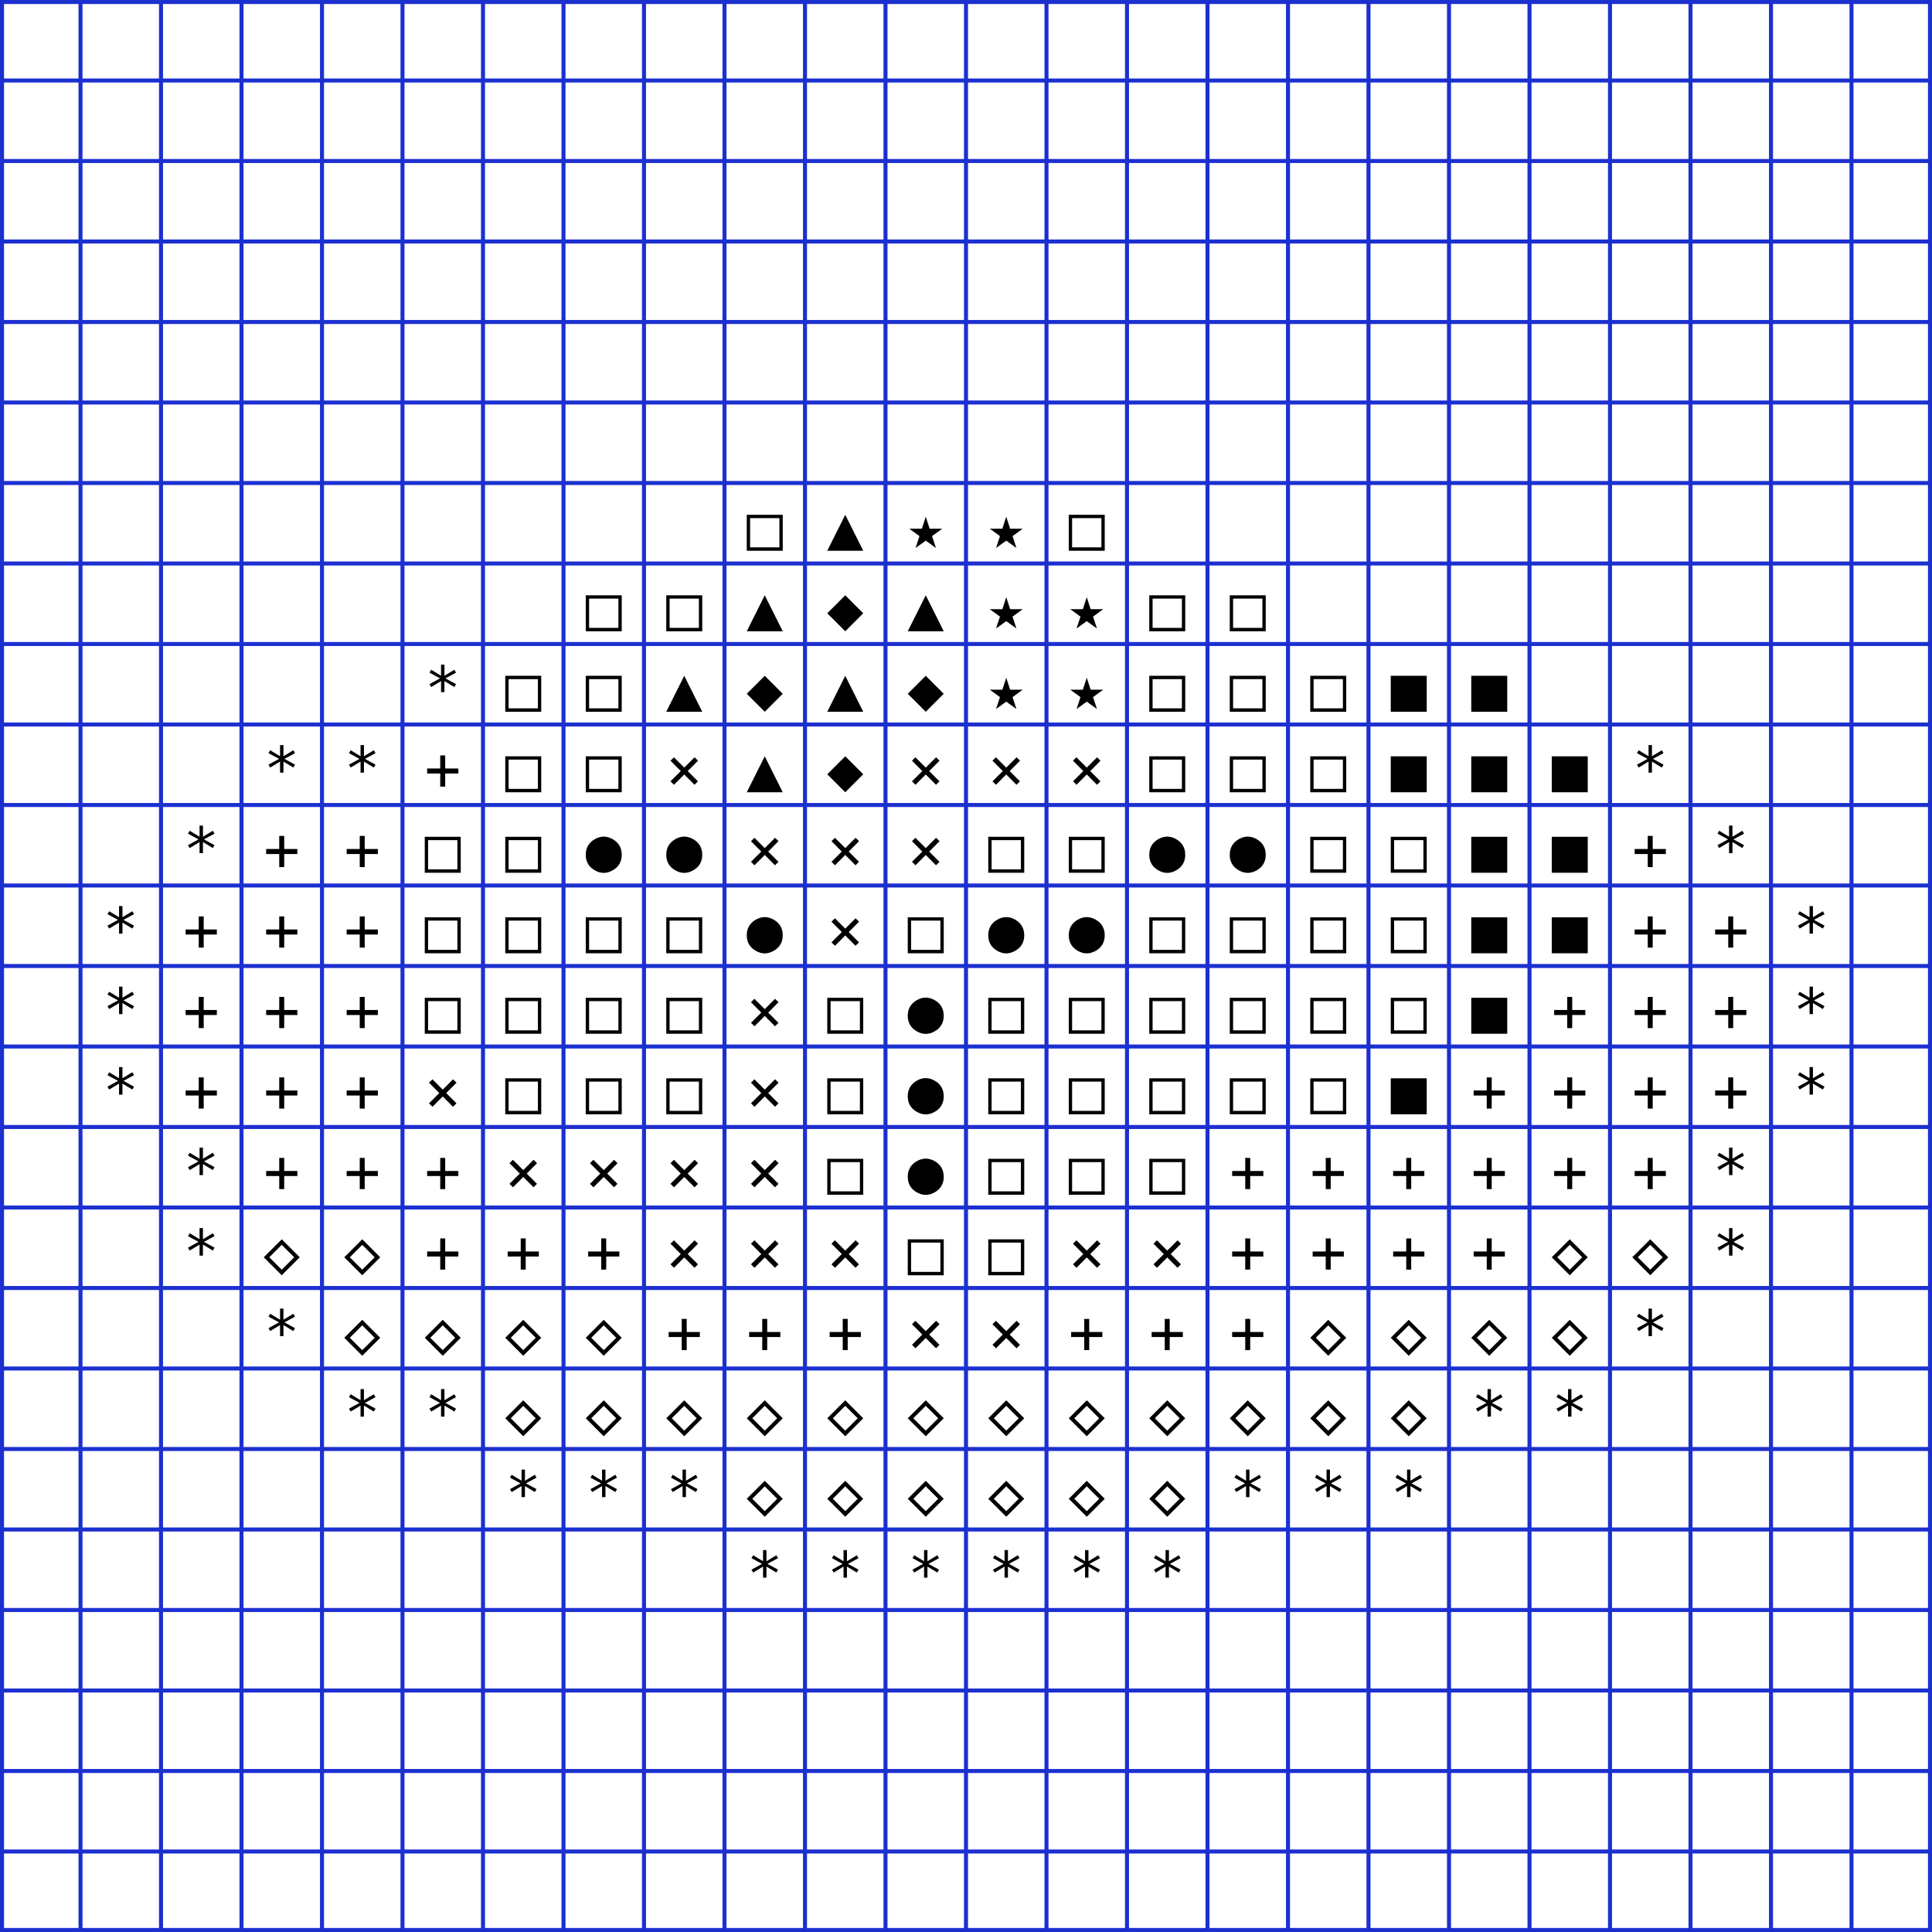
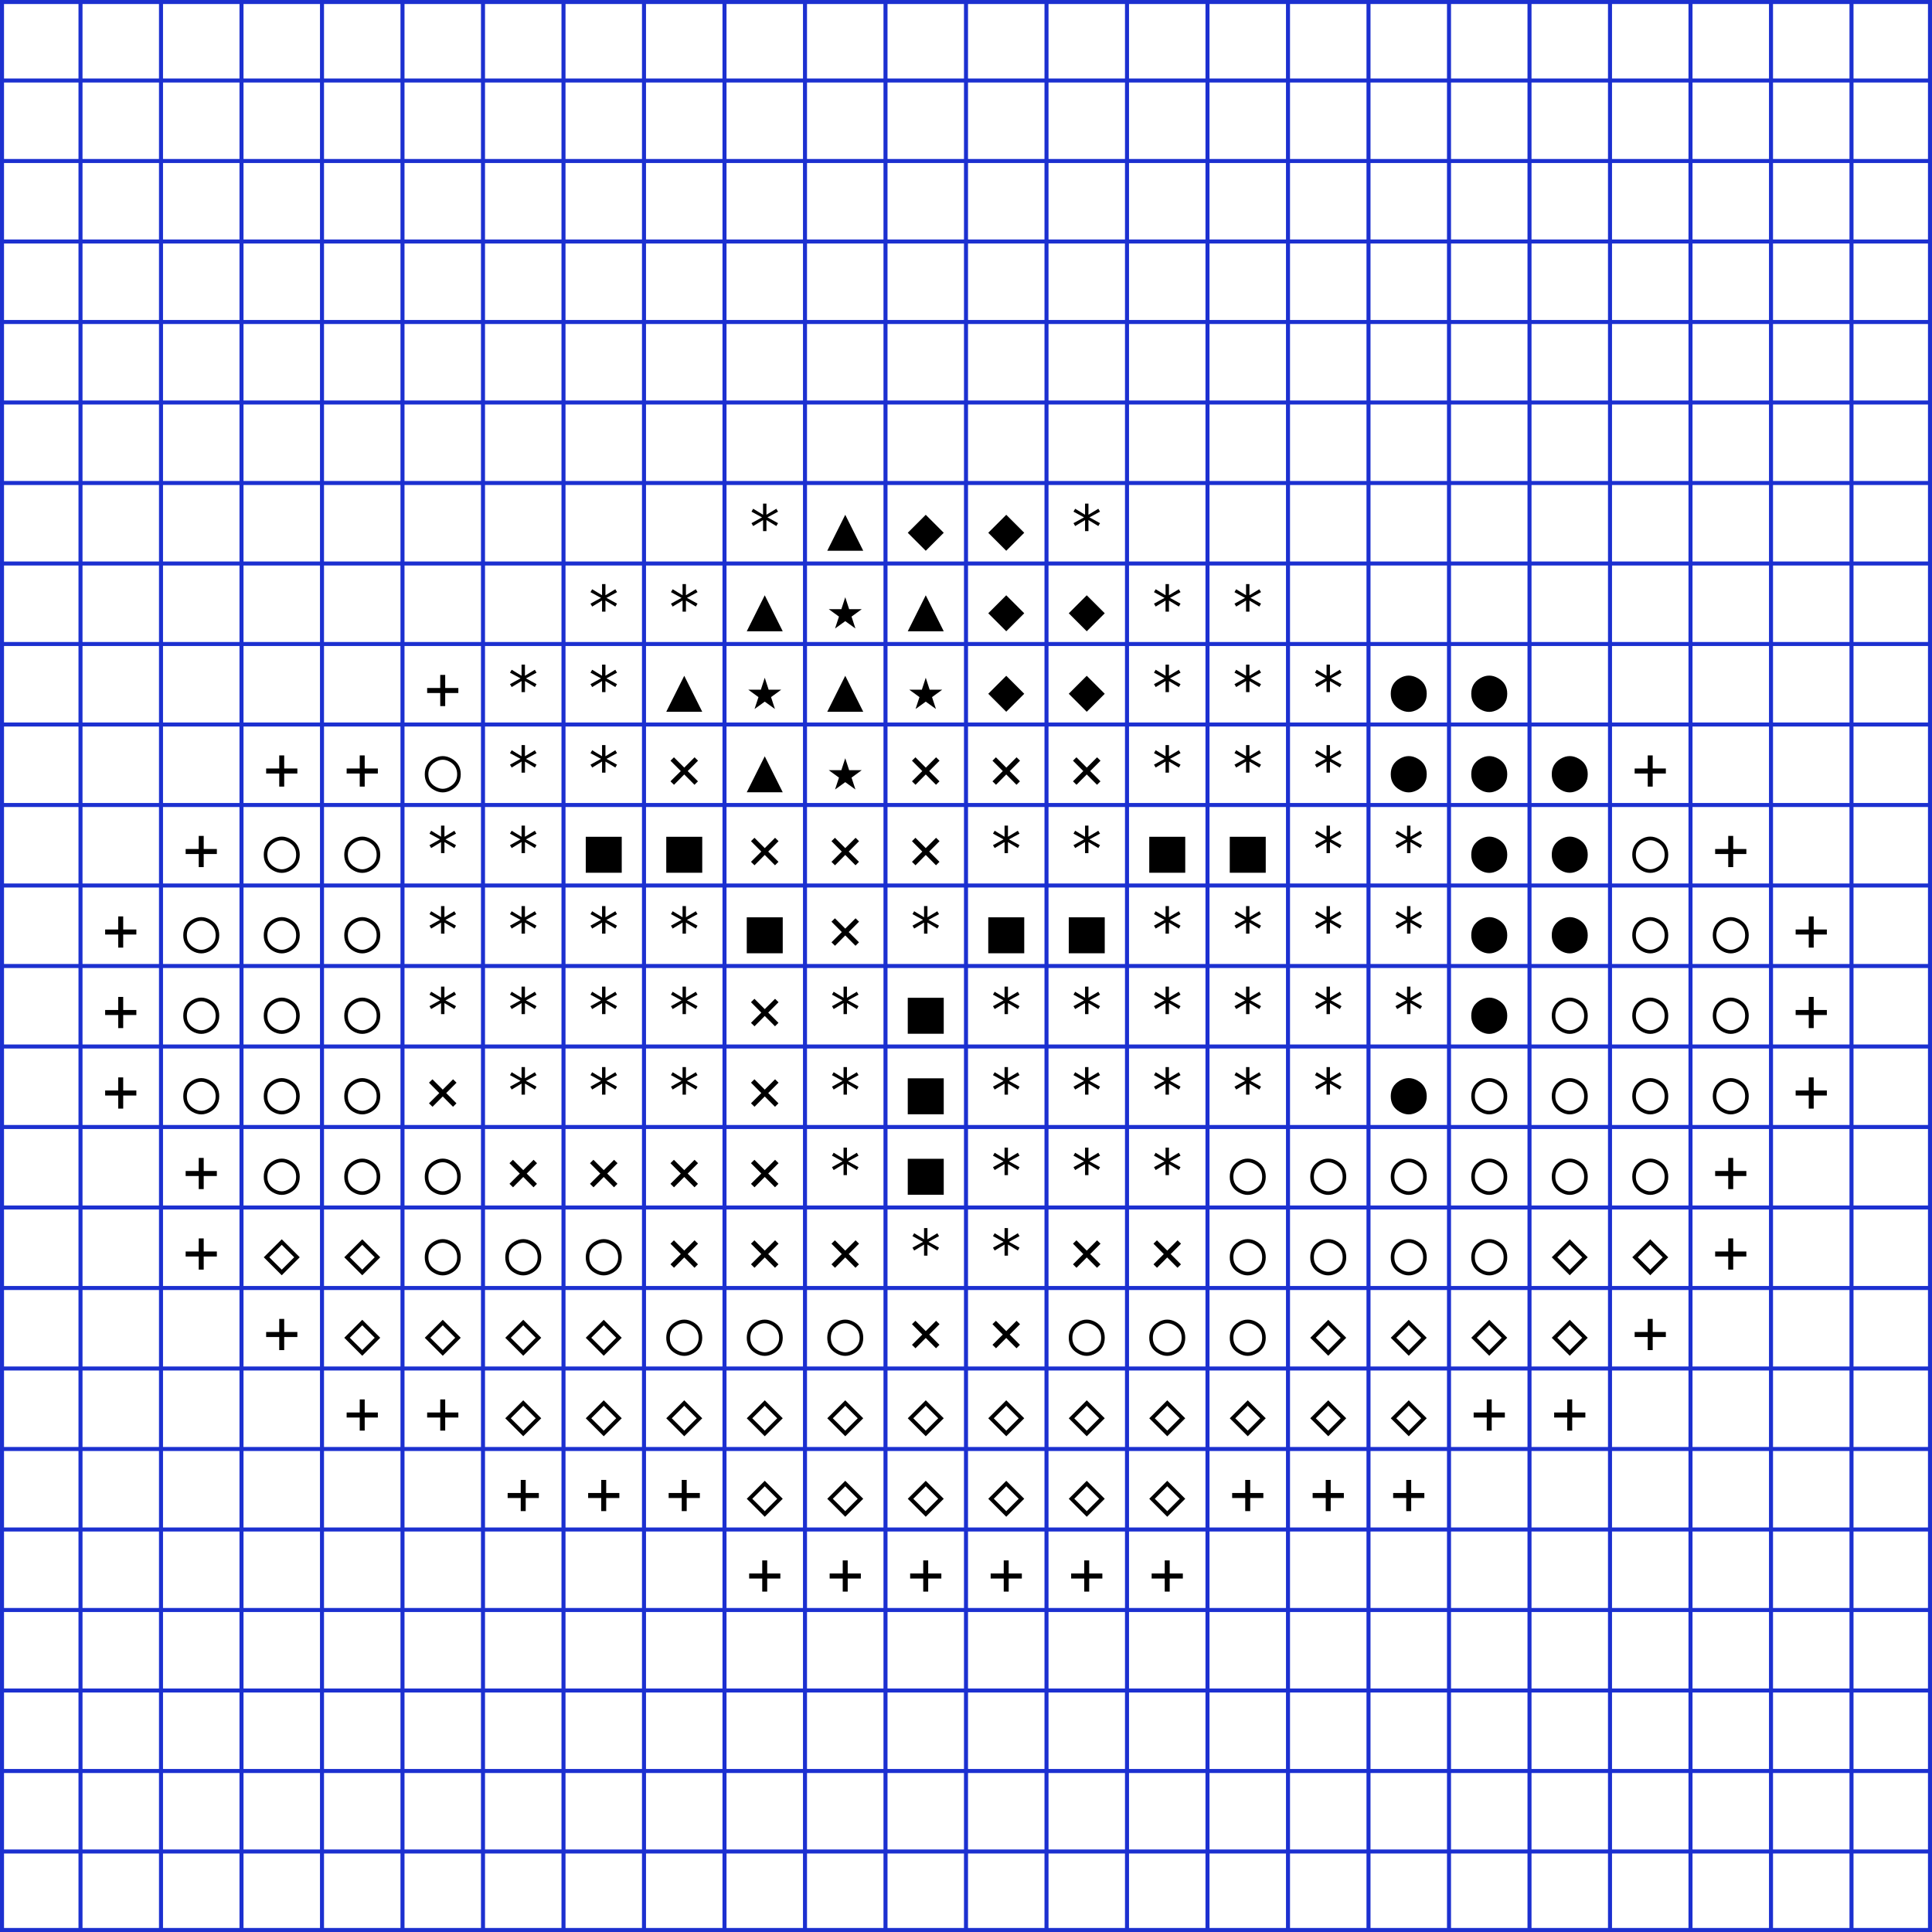
<svg xmlns="http://www.w3.org/2000/svg" width="480" height="480">
  <defs>
    <style>
      .pixel { shape-rendering: pixelated; }
      .stitch { fill: currentColor; }
      .symbol { font-family: monospace; font-size: 15px; text-anchor: middle; dominant-baseline: middle; }
    </style>
  </defs>
-   <text x="190" y="132" fill="#000000" class="symbol">□</text>
+   <text x="190" y="132" fill="#000000" class="symbol">*</text>
  <text x="210" y="132" fill="#000000" class="symbol">▲</text>
-   <text x="230" y="132" fill="#000000" class="symbol">★</text>
-   <text x="250" y="132" fill="#000000" class="symbol">★</text>
-   <text x="270" y="132" fill="#000000" class="symbol">□</text>
-   <text x="150" y="152" fill="#000000" class="symbol">□</text>
-   <text x="170" y="152" fill="#000000" class="symbol">□</text>
+   <text x="230" y="132" fill="#000000" class="symbol">◆</text>
+   <text x="250" y="132" fill="#000000" class="symbol">◆</text>
+   <text x="270" y="132" fill="#000000" class="symbol">*</text>
+   <text x="150" y="152" fill="#000000" class="symbol">*</text>
+   <text x="170" y="152" fill="#000000" class="symbol">*</text>
  <text x="190" y="152" fill="#000000" class="symbol">▲</text>
-   <text x="210" y="152" fill="#000000" class="symbol">◆</text>
+   <text x="210" y="152" fill="#000000" class="symbol">★</text>
  <text x="230" y="152" fill="#000000" class="symbol">▲</text>
-   <text x="250" y="152" fill="#000000" class="symbol">★</text>
-   <text x="270" y="152" fill="#000000" class="symbol">★</text>
-   <text x="290" y="152" fill="#000000" class="symbol">□</text>
-   <text x="310" y="152" fill="#000000" class="symbol">□</text>
-   <text x="110" y="172" fill="#000000" class="symbol">*</text>
-   <text x="130" y="172" fill="#000000" class="symbol">□</text>
-   <text x="150" y="172" fill="#000000" class="symbol">□</text>
+   <text x="250" y="152" fill="#000000" class="symbol">◆</text>
+   <text x="270" y="152" fill="#000000" class="symbol">◆</text>
+   <text x="290" y="152" fill="#000000" class="symbol">*</text>
+   <text x="310" y="152" fill="#000000" class="symbol">*</text>
+   <text x="110" y="172" fill="#000000" class="symbol">+</text>
+   <text x="130" y="172" fill="#000000" class="symbol">*</text>
+   <text x="150" y="172" fill="#000000" class="symbol">*</text>
  <text x="170" y="172" fill="#000000" class="symbol">▲</text>
-   <text x="190" y="172" fill="#000000" class="symbol">◆</text>
+   <text x="190" y="172" fill="#000000" class="symbol">★</text>
  <text x="210" y="172" fill="#000000" class="symbol">▲</text>
-   <text x="230" y="172" fill="#000000" class="symbol">◆</text>
-   <text x="250" y="172" fill="#000000" class="symbol">★</text>
-   <text x="270" y="172" fill="#000000" class="symbol">★</text>
-   <text x="290" y="172" fill="#000000" class="symbol">□</text>
-   <text x="310" y="172" fill="#000000" class="symbol">□</text>
-   <text x="330" y="172" fill="#000000" class="symbol">□</text>
-   <text x="350" y="172" fill="#000000" class="symbol">■</text>
-   <text x="370" y="172" fill="#000000" class="symbol">■</text>
-   <text x="70" y="192" fill="#000000" class="symbol">*</text>
-   <text x="90" y="192" fill="#000000" class="symbol">*</text>
-   <text x="110" y="192" fill="#000000" class="symbol">+</text>
-   <text x="130" y="192" fill="#000000" class="symbol">□</text>
-   <text x="150" y="192" fill="#000000" class="symbol">□</text>
+   <text x="230" y="172" fill="#000000" class="symbol">★</text>
+   <text x="250" y="172" fill="#000000" class="symbol">◆</text>
+   <text x="270" y="172" fill="#000000" class="symbol">◆</text>
+   <text x="290" y="172" fill="#000000" class="symbol">*</text>
+   <text x="310" y="172" fill="#000000" class="symbol">*</text>
+   <text x="330" y="172" fill="#000000" class="symbol">*</text>
+   <text x="350" y="172" fill="#000000" class="symbol">●</text>
+   <text x="370" y="172" fill="#000000" class="symbol">●</text>
+   <text x="70" y="192" fill="#000000" class="symbol">+</text>
+   <text x="90" y="192" fill="#000000" class="symbol">+</text>
+   <text x="110" y="192" fill="#000000" class="symbol">○</text>
+   <text x="130" y="192" fill="#000000" class="symbol">*</text>
+   <text x="150" y="192" fill="#000000" class="symbol">*</text>
  <text x="170" y="192" fill="#000000" class="symbol">×</text>
  <text x="190" y="192" fill="#000000" class="symbol">▲</text>
-   <text x="210" y="192" fill="#000000" class="symbol">◆</text>
+   <text x="210" y="192" fill="#000000" class="symbol">★</text>
  <text x="230" y="192" fill="#000000" class="symbol">×</text>
  <text x="250" y="192" fill="#000000" class="symbol">×</text>
  <text x="270" y="192" fill="#000000" class="symbol">×</text>
-   <text x="290" y="192" fill="#000000" class="symbol">□</text>
-   <text x="310" y="192" fill="#000000" class="symbol">□</text>
-   <text x="330" y="192" fill="#000000" class="symbol">□</text>
-   <text x="350" y="192" fill="#000000" class="symbol">■</text>
-   <text x="370" y="192" fill="#000000" class="symbol">■</text>
-   <text x="390" y="192" fill="#000000" class="symbol">■</text>
-   <text x="410" y="192" fill="#000000" class="symbol">*</text>
-   <text x="50" y="212" fill="#000000" class="symbol">*</text>
-   <text x="70" y="212" fill="#000000" class="symbol">+</text>
-   <text x="90" y="212" fill="#000000" class="symbol">+</text>
-   <text x="110" y="212" fill="#000000" class="symbol">□</text>
-   <text x="130" y="212" fill="#000000" class="symbol">□</text>
-   <text x="150" y="212" fill="#000000" class="symbol">●</text>
-   <text x="170" y="212" fill="#000000" class="symbol">●</text>
+   <text x="290" y="192" fill="#000000" class="symbol">*</text>
+   <text x="310" y="192" fill="#000000" class="symbol">*</text>
+   <text x="330" y="192" fill="#000000" class="symbol">*</text>
+   <text x="350" y="192" fill="#000000" class="symbol">●</text>
+   <text x="370" y="192" fill="#000000" class="symbol">●</text>
+   <text x="390" y="192" fill="#000000" class="symbol">●</text>
+   <text x="410" y="192" fill="#000000" class="symbol">+</text>
+   <text x="50" y="212" fill="#000000" class="symbol">+</text>
+   <text x="70" y="212" fill="#000000" class="symbol">○</text>
+   <text x="90" y="212" fill="#000000" class="symbol">○</text>
+   <text x="110" y="212" fill="#000000" class="symbol">*</text>
+   <text x="130" y="212" fill="#000000" class="symbol">*</text>
+   <text x="150" y="212" fill="#000000" class="symbol">■</text>
+   <text x="170" y="212" fill="#000000" class="symbol">■</text>
  <text x="190" y="212" fill="#000000" class="symbol">×</text>
  <text x="210" y="212" fill="#000000" class="symbol">×</text>
  <text x="230" y="212" fill="#000000" class="symbol">×</text>
-   <text x="250" y="212" fill="#000000" class="symbol">□</text>
-   <text x="270" y="212" fill="#000000" class="symbol">□</text>
-   <text x="290" y="212" fill="#000000" class="symbol">●</text>
-   <text x="310" y="212" fill="#000000" class="symbol">●</text>
-   <text x="330" y="212" fill="#000000" class="symbol">□</text>
-   <text x="350" y="212" fill="#000000" class="symbol">□</text>
-   <text x="370" y="212" fill="#000000" class="symbol">■</text>
-   <text x="390" y="212" fill="#000000" class="symbol">■</text>
-   <text x="410" y="212" fill="#000000" class="symbol">+</text>
-   <text x="430" y="212" fill="#000000" class="symbol">*</text>
-   <text x="30" y="232" fill="#000000" class="symbol">*</text>
-   <text x="50" y="232" fill="#000000" class="symbol">+</text>
-   <text x="70" y="232" fill="#000000" class="symbol">+</text>
-   <text x="90" y="232" fill="#000000" class="symbol">+</text>
-   <text x="110" y="232" fill="#000000" class="symbol">□</text>
-   <text x="130" y="232" fill="#000000" class="symbol">□</text>
-   <text x="150" y="232" fill="#000000" class="symbol">□</text>
-   <text x="170" y="232" fill="#000000" class="symbol">□</text>
-   <text x="190" y="232" fill="#000000" class="symbol">●</text>
+   <text x="250" y="212" fill="#000000" class="symbol">*</text>
+   <text x="270" y="212" fill="#000000" class="symbol">*</text>
+   <text x="290" y="212" fill="#000000" class="symbol">■</text>
+   <text x="310" y="212" fill="#000000" class="symbol">■</text>
+   <text x="330" y="212" fill="#000000" class="symbol">*</text>
+   <text x="350" y="212" fill="#000000" class="symbol">*</text>
+   <text x="370" y="212" fill="#000000" class="symbol">●</text>
+   <text x="390" y="212" fill="#000000" class="symbol">●</text>
+   <text x="410" y="212" fill="#000000" class="symbol">○</text>
+   <text x="430" y="212" fill="#000000" class="symbol">+</text>
+   <text x="30" y="232" fill="#000000" class="symbol">+</text>
+   <text x="50" y="232" fill="#000000" class="symbol">○</text>
+   <text x="70" y="232" fill="#000000" class="symbol">○</text>
+   <text x="90" y="232" fill="#000000" class="symbol">○</text>
+   <text x="110" y="232" fill="#000000" class="symbol">*</text>
+   <text x="130" y="232" fill="#000000" class="symbol">*</text>
+   <text x="150" y="232" fill="#000000" class="symbol">*</text>
+   <text x="170" y="232" fill="#000000" class="symbol">*</text>
+   <text x="190" y="232" fill="#000000" class="symbol">■</text>
  <text x="210" y="232" fill="#000000" class="symbol">×</text>
-   <text x="230" y="232" fill="#000000" class="symbol">□</text>
-   <text x="250" y="232" fill="#000000" class="symbol">●</text>
-   <text x="270" y="232" fill="#000000" class="symbol">●</text>
-   <text x="290" y="232" fill="#000000" class="symbol">□</text>
-   <text x="310" y="232" fill="#000000" class="symbol">□</text>
-   <text x="330" y="232" fill="#000000" class="symbol">□</text>
-   <text x="350" y="232" fill="#000000" class="symbol">□</text>
-   <text x="370" y="232" fill="#000000" class="symbol">■</text>
-   <text x="390" y="232" fill="#000000" class="symbol">■</text>
-   <text x="410" y="232" fill="#000000" class="symbol">+</text>
-   <text x="430" y="232" fill="#000000" class="symbol">+</text>
-   <text x="450" y="232" fill="#000000" class="symbol">*</text>
-   <text x="30" y="252" fill="#000000" class="symbol">*</text>
-   <text x="50" y="252" fill="#000000" class="symbol">+</text>
-   <text x="70" y="252" fill="#000000" class="symbol">+</text>
-   <text x="90" y="252" fill="#000000" class="symbol">+</text>
-   <text x="110" y="252" fill="#000000" class="symbol">□</text>
-   <text x="130" y="252" fill="#000000" class="symbol">□</text>
-   <text x="150" y="252" fill="#000000" class="symbol">□</text>
-   <text x="170" y="252" fill="#000000" class="symbol">□</text>
+   <text x="230" y="232" fill="#000000" class="symbol">*</text>
+   <text x="250" y="232" fill="#000000" class="symbol">■</text>
+   <text x="270" y="232" fill="#000000" class="symbol">■</text>
+   <text x="290" y="232" fill="#000000" class="symbol">*</text>
+   <text x="310" y="232" fill="#000000" class="symbol">*</text>
+   <text x="330" y="232" fill="#000000" class="symbol">*</text>
+   <text x="350" y="232" fill="#000000" class="symbol">*</text>
+   <text x="370" y="232" fill="#000000" class="symbol">●</text>
+   <text x="390" y="232" fill="#000000" class="symbol">●</text>
+   <text x="410" y="232" fill="#000000" class="symbol">○</text>
+   <text x="430" y="232" fill="#000000" class="symbol">○</text>
+   <text x="450" y="232" fill="#000000" class="symbol">+</text>
+   <text x="30" y="252" fill="#000000" class="symbol">+</text>
+   <text x="50" y="252" fill="#000000" class="symbol">○</text>
+   <text x="70" y="252" fill="#000000" class="symbol">○</text>
+   <text x="90" y="252" fill="#000000" class="symbol">○</text>
+   <text x="110" y="252" fill="#000000" class="symbol">*</text>
+   <text x="130" y="252" fill="#000000" class="symbol">*</text>
+   <text x="150" y="252" fill="#000000" class="symbol">*</text>
+   <text x="170" y="252" fill="#000000" class="symbol">*</text>
  <text x="190" y="252" fill="#000000" class="symbol">×</text>
-   <text x="210" y="252" fill="#000000" class="symbol">□</text>
-   <text x="230" y="252" fill="#000000" class="symbol">●</text>
-   <text x="250" y="252" fill="#000000" class="symbol">□</text>
-   <text x="270" y="252" fill="#000000" class="symbol">□</text>
-   <text x="290" y="252" fill="#000000" class="symbol">□</text>
-   <text x="310" y="252" fill="#000000" class="symbol">□</text>
-   <text x="330" y="252" fill="#000000" class="symbol">□</text>
-   <text x="350" y="252" fill="#000000" class="symbol">□</text>
-   <text x="370" y="252" fill="#000000" class="symbol">■</text>
-   <text x="390" y="252" fill="#000000" class="symbol">+</text>
-   <text x="410" y="252" fill="#000000" class="symbol">+</text>
-   <text x="430" y="252" fill="#000000" class="symbol">+</text>
-   <text x="450" y="252" fill="#000000" class="symbol">*</text>
-   <text x="30" y="272" fill="#000000" class="symbol">*</text>
-   <text x="50" y="272" fill="#000000" class="symbol">+</text>
-   <text x="70" y="272" fill="#000000" class="symbol">+</text>
-   <text x="90" y="272" fill="#000000" class="symbol">+</text>
+   <text x="210" y="252" fill="#000000" class="symbol">*</text>
+   <text x="230" y="252" fill="#000000" class="symbol">■</text>
+   <text x="250" y="252" fill="#000000" class="symbol">*</text>
+   <text x="270" y="252" fill="#000000" class="symbol">*</text>
+   <text x="290" y="252" fill="#000000" class="symbol">*</text>
+   <text x="310" y="252" fill="#000000" class="symbol">*</text>
+   <text x="330" y="252" fill="#000000" class="symbol">*</text>
+   <text x="350" y="252" fill="#000000" class="symbol">*</text>
+   <text x="370" y="252" fill="#000000" class="symbol">●</text>
+   <text x="390" y="252" fill="#000000" class="symbol">○</text>
+   <text x="410" y="252" fill="#000000" class="symbol">○</text>
+   <text x="430" y="252" fill="#000000" class="symbol">○</text>
+   <text x="450" y="252" fill="#000000" class="symbol">+</text>
+   <text x="30" y="272" fill="#000000" class="symbol">+</text>
+   <text x="50" y="272" fill="#000000" class="symbol">○</text>
+   <text x="70" y="272" fill="#000000" class="symbol">○</text>
+   <text x="90" y="272" fill="#000000" class="symbol">○</text>
  <text x="110" y="272" fill="#000000" class="symbol">×</text>
-   <text x="130" y="272" fill="#000000" class="symbol">□</text>
-   <text x="150" y="272" fill="#000000" class="symbol">□</text>
-   <text x="170" y="272" fill="#000000" class="symbol">□</text>
+   <text x="130" y="272" fill="#000000" class="symbol">*</text>
+   <text x="150" y="272" fill="#000000" class="symbol">*</text>
+   <text x="170" y="272" fill="#000000" class="symbol">*</text>
  <text x="190" y="272" fill="#000000" class="symbol">×</text>
-   <text x="210" y="272" fill="#000000" class="symbol">□</text>
-   <text x="230" y="272" fill="#000000" class="symbol">●</text>
-   <text x="250" y="272" fill="#000000" class="symbol">□</text>
-   <text x="270" y="272" fill="#000000" class="symbol">□</text>
-   <text x="290" y="272" fill="#000000" class="symbol">□</text>
-   <text x="310" y="272" fill="#000000" class="symbol">□</text>
-   <text x="330" y="272" fill="#000000" class="symbol">□</text>
-   <text x="350" y="272" fill="#000000" class="symbol">■</text>
-   <text x="370" y="272" fill="#000000" class="symbol">+</text>
-   <text x="390" y="272" fill="#000000" class="symbol">+</text>
-   <text x="410" y="272" fill="#000000" class="symbol">+</text>
-   <text x="430" y="272" fill="#000000" class="symbol">+</text>
-   <text x="450" y="272" fill="#000000" class="symbol">*</text>
-   <text x="50" y="292" fill="#000000" class="symbol">*</text>
-   <text x="70" y="292" fill="#000000" class="symbol">+</text>
-   <text x="90" y="292" fill="#000000" class="symbol">+</text>
-   <text x="110" y="292" fill="#000000" class="symbol">+</text>
+   <text x="210" y="272" fill="#000000" class="symbol">*</text>
+   <text x="230" y="272" fill="#000000" class="symbol">■</text>
+   <text x="250" y="272" fill="#000000" class="symbol">*</text>
+   <text x="270" y="272" fill="#000000" class="symbol">*</text>
+   <text x="290" y="272" fill="#000000" class="symbol">*</text>
+   <text x="310" y="272" fill="#000000" class="symbol">*</text>
+   <text x="330" y="272" fill="#000000" class="symbol">*</text>
+   <text x="350" y="272" fill="#000000" class="symbol">●</text>
+   <text x="370" y="272" fill="#000000" class="symbol">○</text>
+   <text x="390" y="272" fill="#000000" class="symbol">○</text>
+   <text x="410" y="272" fill="#000000" class="symbol">○</text>
+   <text x="430" y="272" fill="#000000" class="symbol">○</text>
+   <text x="450" y="272" fill="#000000" class="symbol">+</text>
+   <text x="50" y="292" fill="#000000" class="symbol">+</text>
+   <text x="70" y="292" fill="#000000" class="symbol">○</text>
+   <text x="90" y="292" fill="#000000" class="symbol">○</text>
+   <text x="110" y="292" fill="#000000" class="symbol">○</text>
  <text x="130" y="292" fill="#000000" class="symbol">×</text>
  <text x="150" y="292" fill="#000000" class="symbol">×</text>
  <text x="170" y="292" fill="#000000" class="symbol">×</text>
  <text x="190" y="292" fill="#000000" class="symbol">×</text>
-   <text x="210" y="292" fill="#000000" class="symbol">□</text>
-   <text x="230" y="292" fill="#000000" class="symbol">●</text>
-   <text x="250" y="292" fill="#000000" class="symbol">□</text>
-   <text x="270" y="292" fill="#000000" class="symbol">□</text>
-   <text x="290" y="292" fill="#000000" class="symbol">□</text>
-   <text x="310" y="292" fill="#000000" class="symbol">+</text>
-   <text x="330" y="292" fill="#000000" class="symbol">+</text>
-   <text x="350" y="292" fill="#000000" class="symbol">+</text>
-   <text x="370" y="292" fill="#000000" class="symbol">+</text>
-   <text x="390" y="292" fill="#000000" class="symbol">+</text>
-   <text x="410" y="292" fill="#000000" class="symbol">+</text>
-   <text x="430" y="292" fill="#000000" class="symbol">*</text>
-   <text x="50" y="312" fill="#000000" class="symbol">*</text>
+   <text x="210" y="292" fill="#000000" class="symbol">*</text>
+   <text x="230" y="292" fill="#000000" class="symbol">■</text>
+   <text x="250" y="292" fill="#000000" class="symbol">*</text>
+   <text x="270" y="292" fill="#000000" class="symbol">*</text>
+   <text x="290" y="292" fill="#000000" class="symbol">*</text>
+   <text x="310" y="292" fill="#000000" class="symbol">○</text>
+   <text x="330" y="292" fill="#000000" class="symbol">○</text>
+   <text x="350" y="292" fill="#000000" class="symbol">○</text>
+   <text x="370" y="292" fill="#000000" class="symbol">○</text>
+   <text x="390" y="292" fill="#000000" class="symbol">○</text>
+   <text x="410" y="292" fill="#000000" class="symbol">○</text>
+   <text x="430" y="292" fill="#000000" class="symbol">+</text>
+   <text x="50" y="312" fill="#000000" class="symbol">+</text>
  <text x="70" y="312" fill="#000000" class="symbol">◇</text>
  <text x="90" y="312" fill="#000000" class="symbol">◇</text>
-   <text x="110" y="312" fill="#000000" class="symbol">+</text>
-   <text x="130" y="312" fill="#000000" class="symbol">+</text>
-   <text x="150" y="312" fill="#000000" class="symbol">+</text>
+   <text x="110" y="312" fill="#000000" class="symbol">○</text>
+   <text x="130" y="312" fill="#000000" class="symbol">○</text>
+   <text x="150" y="312" fill="#000000" class="symbol">○</text>
  <text x="170" y="312" fill="#000000" class="symbol">×</text>
  <text x="190" y="312" fill="#000000" class="symbol">×</text>
  <text x="210" y="312" fill="#000000" class="symbol">×</text>
-   <text x="230" y="312" fill="#000000" class="symbol">□</text>
-   <text x="250" y="312" fill="#000000" class="symbol">□</text>
+   <text x="230" y="312" fill="#000000" class="symbol">*</text>
+   <text x="250" y="312" fill="#000000" class="symbol">*</text>
  <text x="270" y="312" fill="#000000" class="symbol">×</text>
  <text x="290" y="312" fill="#000000" class="symbol">×</text>
-   <text x="310" y="312" fill="#000000" class="symbol">+</text>
-   <text x="330" y="312" fill="#000000" class="symbol">+</text>
-   <text x="350" y="312" fill="#000000" class="symbol">+</text>
-   <text x="370" y="312" fill="#000000" class="symbol">+</text>
+   <text x="310" y="312" fill="#000000" class="symbol">○</text>
+   <text x="330" y="312" fill="#000000" class="symbol">○</text>
+   <text x="350" y="312" fill="#000000" class="symbol">○</text>
+   <text x="370" y="312" fill="#000000" class="symbol">○</text>
  <text x="390" y="312" fill="#000000" class="symbol">◇</text>
  <text x="410" y="312" fill="#000000" class="symbol">◇</text>
-   <text x="430" y="312" fill="#000000" class="symbol">*</text>
-   <text x="70" y="332" fill="#000000" class="symbol">*</text>
+   <text x="430" y="312" fill="#000000" class="symbol">+</text>
+   <text x="70" y="332" fill="#000000" class="symbol">+</text>
  <text x="90" y="332" fill="#000000" class="symbol">◇</text>
  <text x="110" y="332" fill="#000000" class="symbol">◇</text>
  <text x="130" y="332" fill="#000000" class="symbol">◇</text>
  <text x="150" y="332" fill="#000000" class="symbol">◇</text>
-   <text x="170" y="332" fill="#000000" class="symbol">+</text>
-   <text x="190" y="332" fill="#000000" class="symbol">+</text>
-   <text x="210" y="332" fill="#000000" class="symbol">+</text>
+   <text x="170" y="332" fill="#000000" class="symbol">○</text>
+   <text x="190" y="332" fill="#000000" class="symbol">○</text>
+   <text x="210" y="332" fill="#000000" class="symbol">○</text>
  <text x="230" y="332" fill="#000000" class="symbol">×</text>
  <text x="250" y="332" fill="#000000" class="symbol">×</text>
-   <text x="270" y="332" fill="#000000" class="symbol">+</text>
-   <text x="290" y="332" fill="#000000" class="symbol">+</text>
-   <text x="310" y="332" fill="#000000" class="symbol">+</text>
+   <text x="270" y="332" fill="#000000" class="symbol">○</text>
+   <text x="290" y="332" fill="#000000" class="symbol">○</text>
+   <text x="310" y="332" fill="#000000" class="symbol">○</text>
  <text x="330" y="332" fill="#000000" class="symbol">◇</text>
  <text x="350" y="332" fill="#000000" class="symbol">◇</text>
  <text x="370" y="332" fill="#000000" class="symbol">◇</text>
  <text x="390" y="332" fill="#000000" class="symbol">◇</text>
-   <text x="410" y="332" fill="#000000" class="symbol">*</text>
-   <text x="90" y="352" fill="#000000" class="symbol">*</text>
-   <text x="110" y="352" fill="#000000" class="symbol">*</text>
+   <text x="410" y="332" fill="#000000" class="symbol">+</text>
+   <text x="90" y="352" fill="#000000" class="symbol">+</text>
+   <text x="110" y="352" fill="#000000" class="symbol">+</text>
  <text x="130" y="352" fill="#000000" class="symbol">◇</text>
  <text x="150" y="352" fill="#000000" class="symbol">◇</text>
  <text x="170" y="352" fill="#000000" class="symbol">◇</text>
  <text x="190" y="352" fill="#000000" class="symbol">◇</text>
  <text x="210" y="352" fill="#000000" class="symbol">◇</text>
  <text x="230" y="352" fill="#000000" class="symbol">◇</text>
  <text x="250" y="352" fill="#000000" class="symbol">◇</text>
  <text x="270" y="352" fill="#000000" class="symbol">◇</text>
  <text x="290" y="352" fill="#000000" class="symbol">◇</text>
  <text x="310" y="352" fill="#000000" class="symbol">◇</text>
  <text x="330" y="352" fill="#000000" class="symbol">◇</text>
  <text x="350" y="352" fill="#000000" class="symbol">◇</text>
-   <text x="370" y="352" fill="#000000" class="symbol">*</text>
-   <text x="390" y="352" fill="#000000" class="symbol">*</text>
-   <text x="130" y="372" fill="#000000" class="symbol">*</text>
-   <text x="150" y="372" fill="#000000" class="symbol">*</text>
-   <text x="170" y="372" fill="#000000" class="symbol">*</text>
+   <text x="370" y="352" fill="#000000" class="symbol">+</text>
+   <text x="390" y="352" fill="#000000" class="symbol">+</text>
+   <text x="130" y="372" fill="#000000" class="symbol">+</text>
+   <text x="150" y="372" fill="#000000" class="symbol">+</text>
+   <text x="170" y="372" fill="#000000" class="symbol">+</text>
  <text x="190" y="372" fill="#000000" class="symbol">◇</text>
  <text x="210" y="372" fill="#000000" class="symbol">◇</text>
  <text x="230" y="372" fill="#000000" class="symbol">◇</text>
  <text x="250" y="372" fill="#000000" class="symbol">◇</text>
  <text x="270" y="372" fill="#000000" class="symbol">◇</text>
  <text x="290" y="372" fill="#000000" class="symbol">◇</text>
-   <text x="310" y="372" fill="#000000" class="symbol">*</text>
-   <text x="330" y="372" fill="#000000" class="symbol">*</text>
-   <text x="350" y="372" fill="#000000" class="symbol">*</text>
-   <text x="190" y="392" fill="#000000" class="symbol">*</text>
-   <text x="210" y="392" fill="#000000" class="symbol">*</text>
-   <text x="230" y="392" fill="#000000" class="symbol">*</text>
-   <text x="250" y="392" fill="#000000" class="symbol">*</text>
-   <text x="270" y="392" fill="#000000" class="symbol">*</text>
-   <text x="290" y="392" fill="#000000" class="symbol">*</text>
+   <text x="310" y="372" fill="#000000" class="symbol">+</text>
+   <text x="330" y="372" fill="#000000" class="symbol">+</text>
+   <text x="350" y="372" fill="#000000" class="symbol">+</text>
+   <text x="190" y="392" fill="#000000" class="symbol">+</text>
+   <text x="210" y="392" fill="#000000" class="symbol">+</text>
+   <text x="230" y="392" fill="#000000" class="symbol">+</text>
+   <text x="250" y="392" fill="#000000" class="symbol">+</text>
+   <text x="270" y="392" fill="#000000" class="symbol">+</text>
+   <text x="290" y="392" fill="#000000" class="symbol">+</text>
  <line x1="0" y1="0" x2="0" y2="480" stroke="#1c30d0" stroke-width="2" />
  <line x1="20" y1="0" x2="20" y2="480" stroke="#1c30d0" stroke-width="1" />
  <line x1="40" y1="0" x2="40" y2="480" stroke="#1c30d0" stroke-width="1" />
  <line x1="60" y1="0" x2="60" y2="480" stroke="#1c30d0" stroke-width="1" />
  <line x1="80" y1="0" x2="80" y2="480" stroke="#1c30d0" stroke-width="1" />
  <line x1="100" y1="0" x2="100" y2="480" stroke="#1c30d0" stroke-width="1" />
  <line x1="120" y1="0" x2="120" y2="480" stroke="#1c30d0" stroke-width="1" />
  <line x1="140" y1="0" x2="140" y2="480" stroke="#1c30d0" stroke-width="1" />
  <line x1="160" y1="0" x2="160" y2="480" stroke="#1c30d0" stroke-width="1" />
  <line x1="180" y1="0" x2="180" y2="480" stroke="#1c30d0" stroke-width="1" />
  <line x1="200" y1="0" x2="200" y2="480" stroke="#1c30d0" stroke-width="1" />
  <line x1="220" y1="0" x2="220" y2="480" stroke="#1c30d0" stroke-width="1" />
  <line x1="240" y1="0" x2="240" y2="480" stroke="#1c30d0" stroke-width="1" />
  <line x1="260" y1="0" x2="260" y2="480" stroke="#1c30d0" stroke-width="1" />
  <line x1="280" y1="0" x2="280" y2="480" stroke="#1c30d0" stroke-width="1" />
  <line x1="300" y1="0" x2="300" y2="480" stroke="#1c30d0" stroke-width="1" />
  <line x1="320" y1="0" x2="320" y2="480" stroke="#1c30d0" stroke-width="1" />
  <line x1="340" y1="0" x2="340" y2="480" stroke="#1c30d0" stroke-width="1" />
  <line x1="360" y1="0" x2="360" y2="480" stroke="#1c30d0" stroke-width="1" />
  <line x1="380" y1="0" x2="380" y2="480" stroke="#1c30d0" stroke-width="1" />
  <line x1="400" y1="0" x2="400" y2="480" stroke="#1c30d0" stroke-width="1" />
  <line x1="420" y1="0" x2="420" y2="480" stroke="#1c30d0" stroke-width="1" />
  <line x1="440" y1="0" x2="440" y2="480" stroke="#1c30d0" stroke-width="1" />
  <line x1="460" y1="0" x2="460" y2="480" stroke="#1c30d0" stroke-width="1" />
  <line x1="480" y1="0" x2="480" y2="480" stroke="#1c30d0" stroke-width="2" />
  <line x1="0" y1="0" x2="480" y2="0" stroke="#1c30d0" stroke-width="2" />
  <line x1="0" y1="20" x2="480" y2="20" stroke="#1c30d0" stroke-width="1" />
  <line x1="0" y1="40" x2="480" y2="40" stroke="#1c30d0" stroke-width="1" />
  <line x1="0" y1="60" x2="480" y2="60" stroke="#1c30d0" stroke-width="1" />
  <line x1="0" y1="80" x2="480" y2="80" stroke="#1c30d0" stroke-width="1" />
  <line x1="0" y1="100" x2="480" y2="100" stroke="#1c30d0" stroke-width="1" />
  <line x1="0" y1="120" x2="480" y2="120" stroke="#1c30d0" stroke-width="1" />
  <line x1="0" y1="140" x2="480" y2="140" stroke="#1c30d0" stroke-width="1" />
  <line x1="0" y1="160" x2="480" y2="160" stroke="#1c30d0" stroke-width="1" />
  <line x1="0" y1="180" x2="480" y2="180" stroke="#1c30d0" stroke-width="1" />
  <line x1="0" y1="200" x2="480" y2="200" stroke="#1c30d0" stroke-width="1" />
  <line x1="0" y1="220" x2="480" y2="220" stroke="#1c30d0" stroke-width="1" />
  <line x1="0" y1="240" x2="480" y2="240" stroke="#1c30d0" stroke-width="1" />
  <line x1="0" y1="260" x2="480" y2="260" stroke="#1c30d0" stroke-width="1" />
  <line x1="0" y1="280" x2="480" y2="280" stroke="#1c30d0" stroke-width="1" />
  <line x1="0" y1="300" x2="480" y2="300" stroke="#1c30d0" stroke-width="1" />
  <line x1="0" y1="320" x2="480" y2="320" stroke="#1c30d0" stroke-width="1" />
  <line x1="0" y1="340" x2="480" y2="340" stroke="#1c30d0" stroke-width="1" />
  <line x1="0" y1="360" x2="480" y2="360" stroke="#1c30d0" stroke-width="1" />
  <line x1="0" y1="380" x2="480" y2="380" stroke="#1c30d0" stroke-width="1" />
  <line x1="0" y1="400" x2="480" y2="400" stroke="#1c30d0" stroke-width="1" />
  <line x1="0" y1="420" x2="480" y2="420" stroke="#1c30d0" stroke-width="1" />
  <line x1="0" y1="440" x2="480" y2="440" stroke="#1c30d0" stroke-width="1" />
  <line x1="0" y1="460" x2="480" y2="460" stroke="#1c30d0" stroke-width="1" />
  <line x1="0" y1="480" x2="480" y2="480" stroke="#1c30d0" stroke-width="2" />
</svg>
